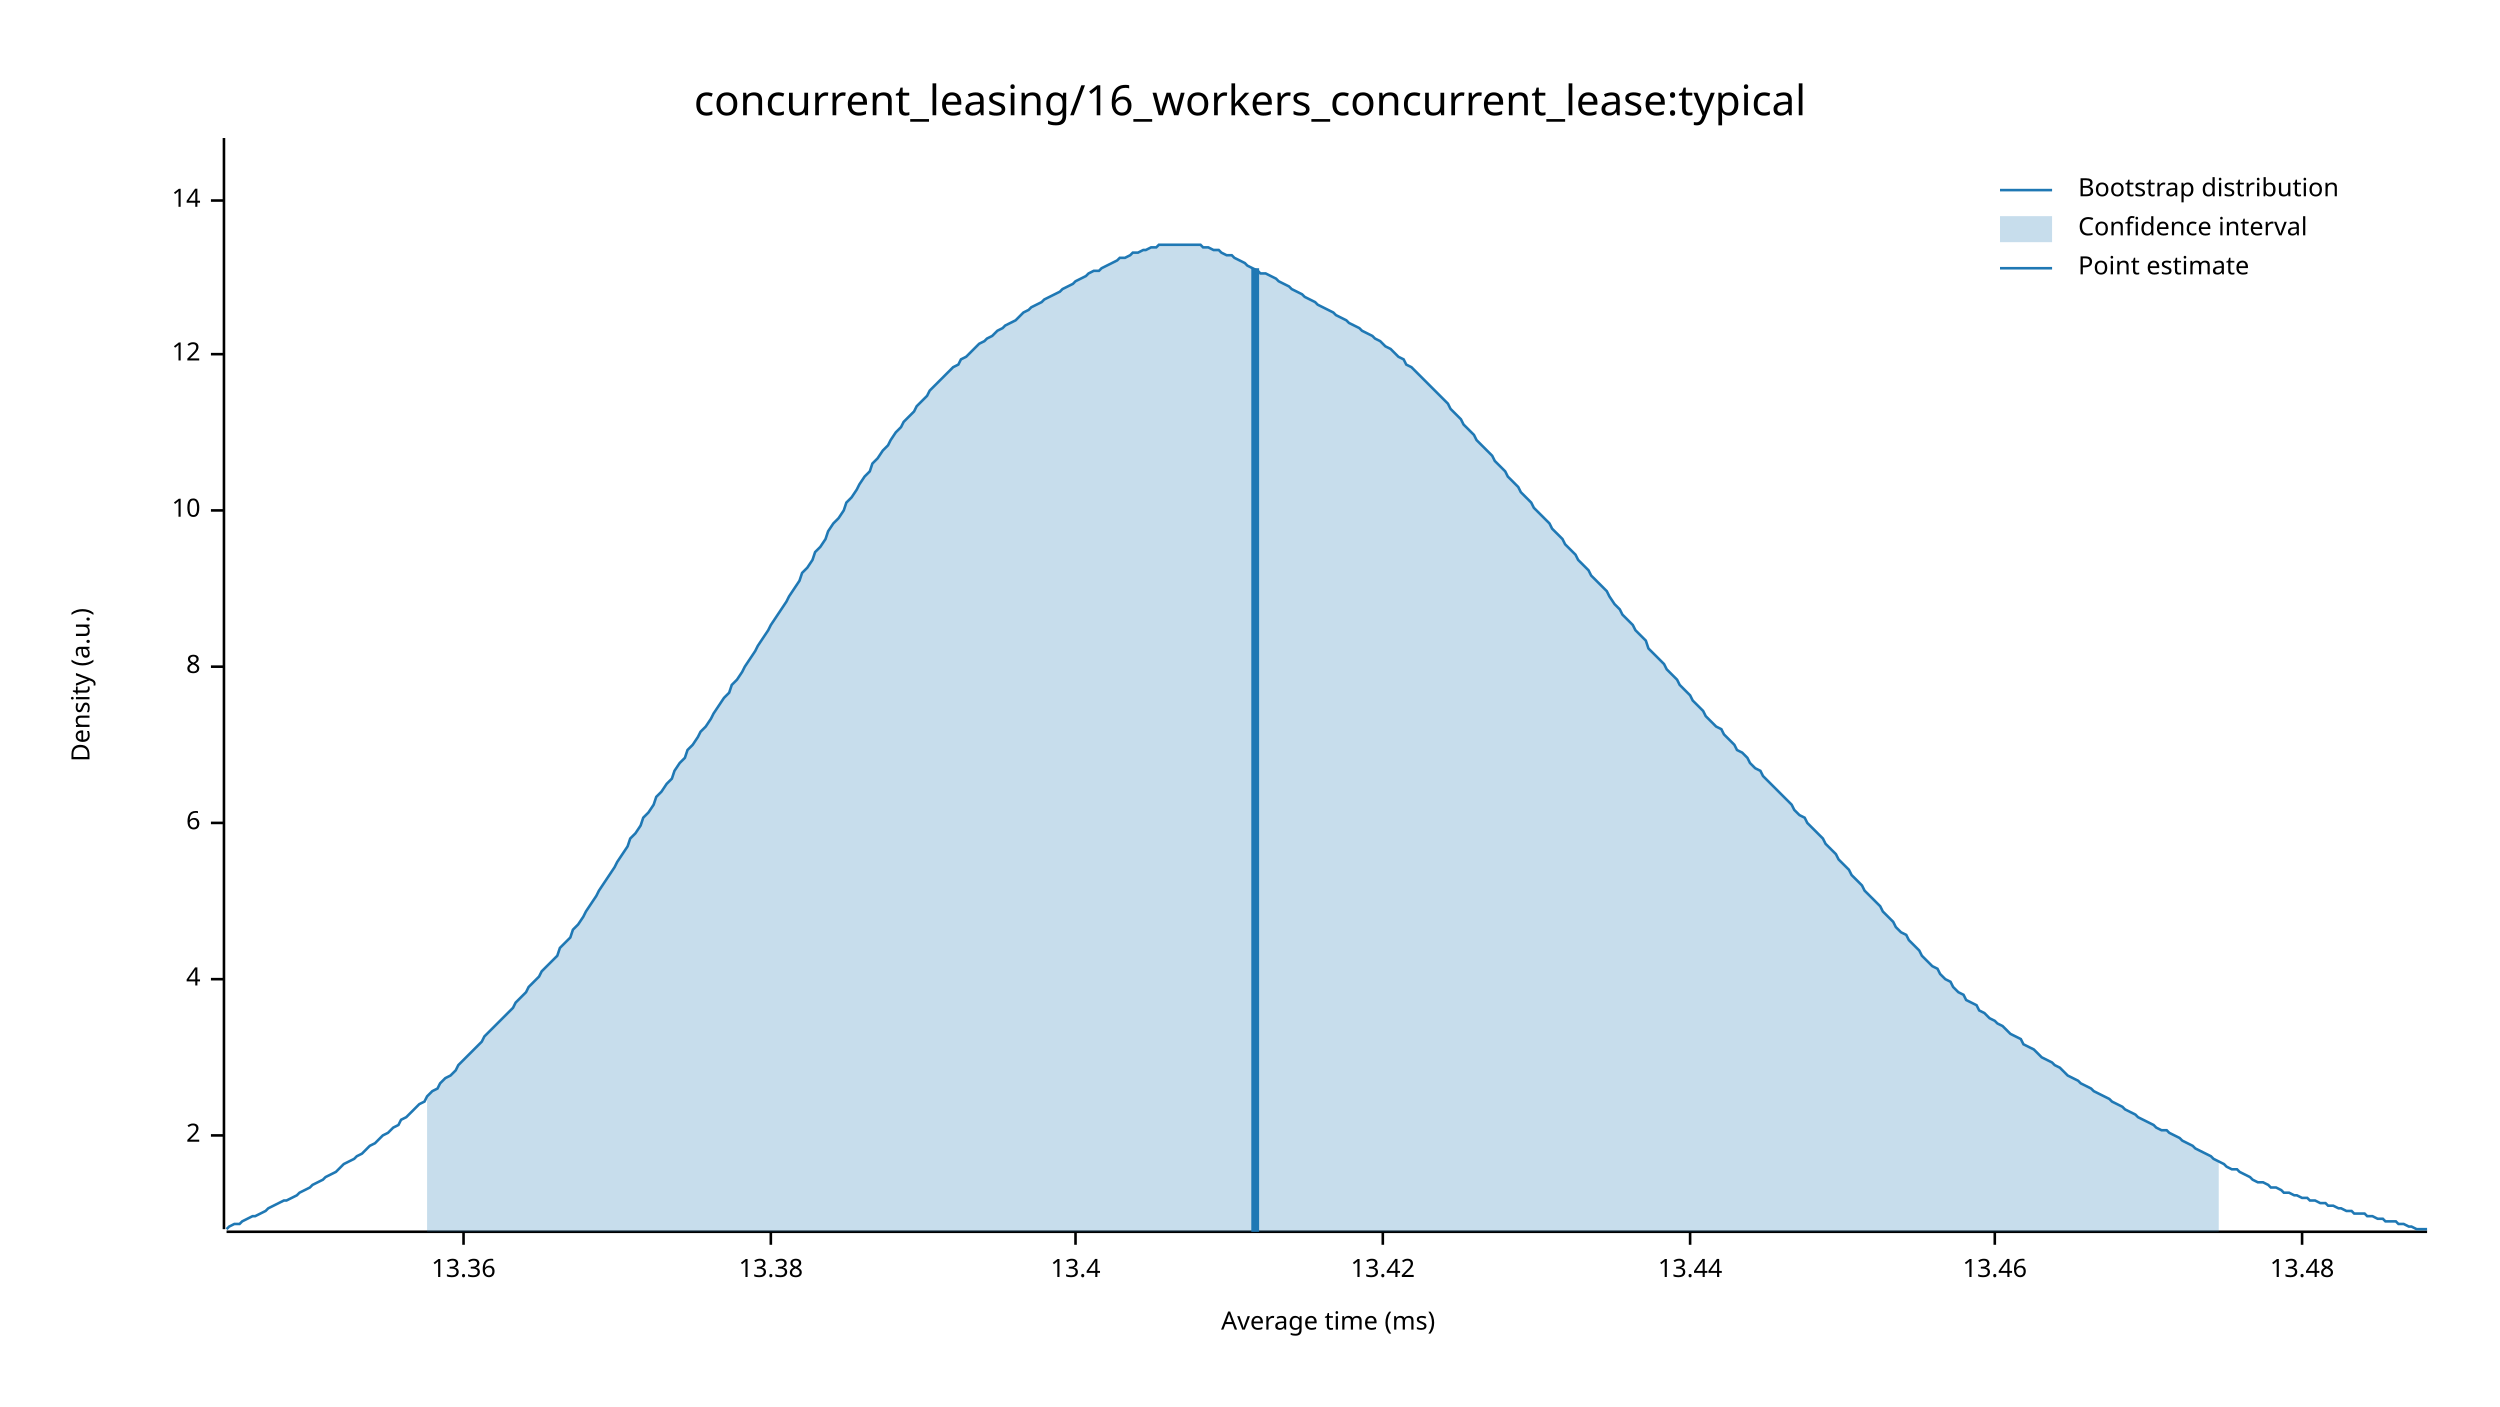
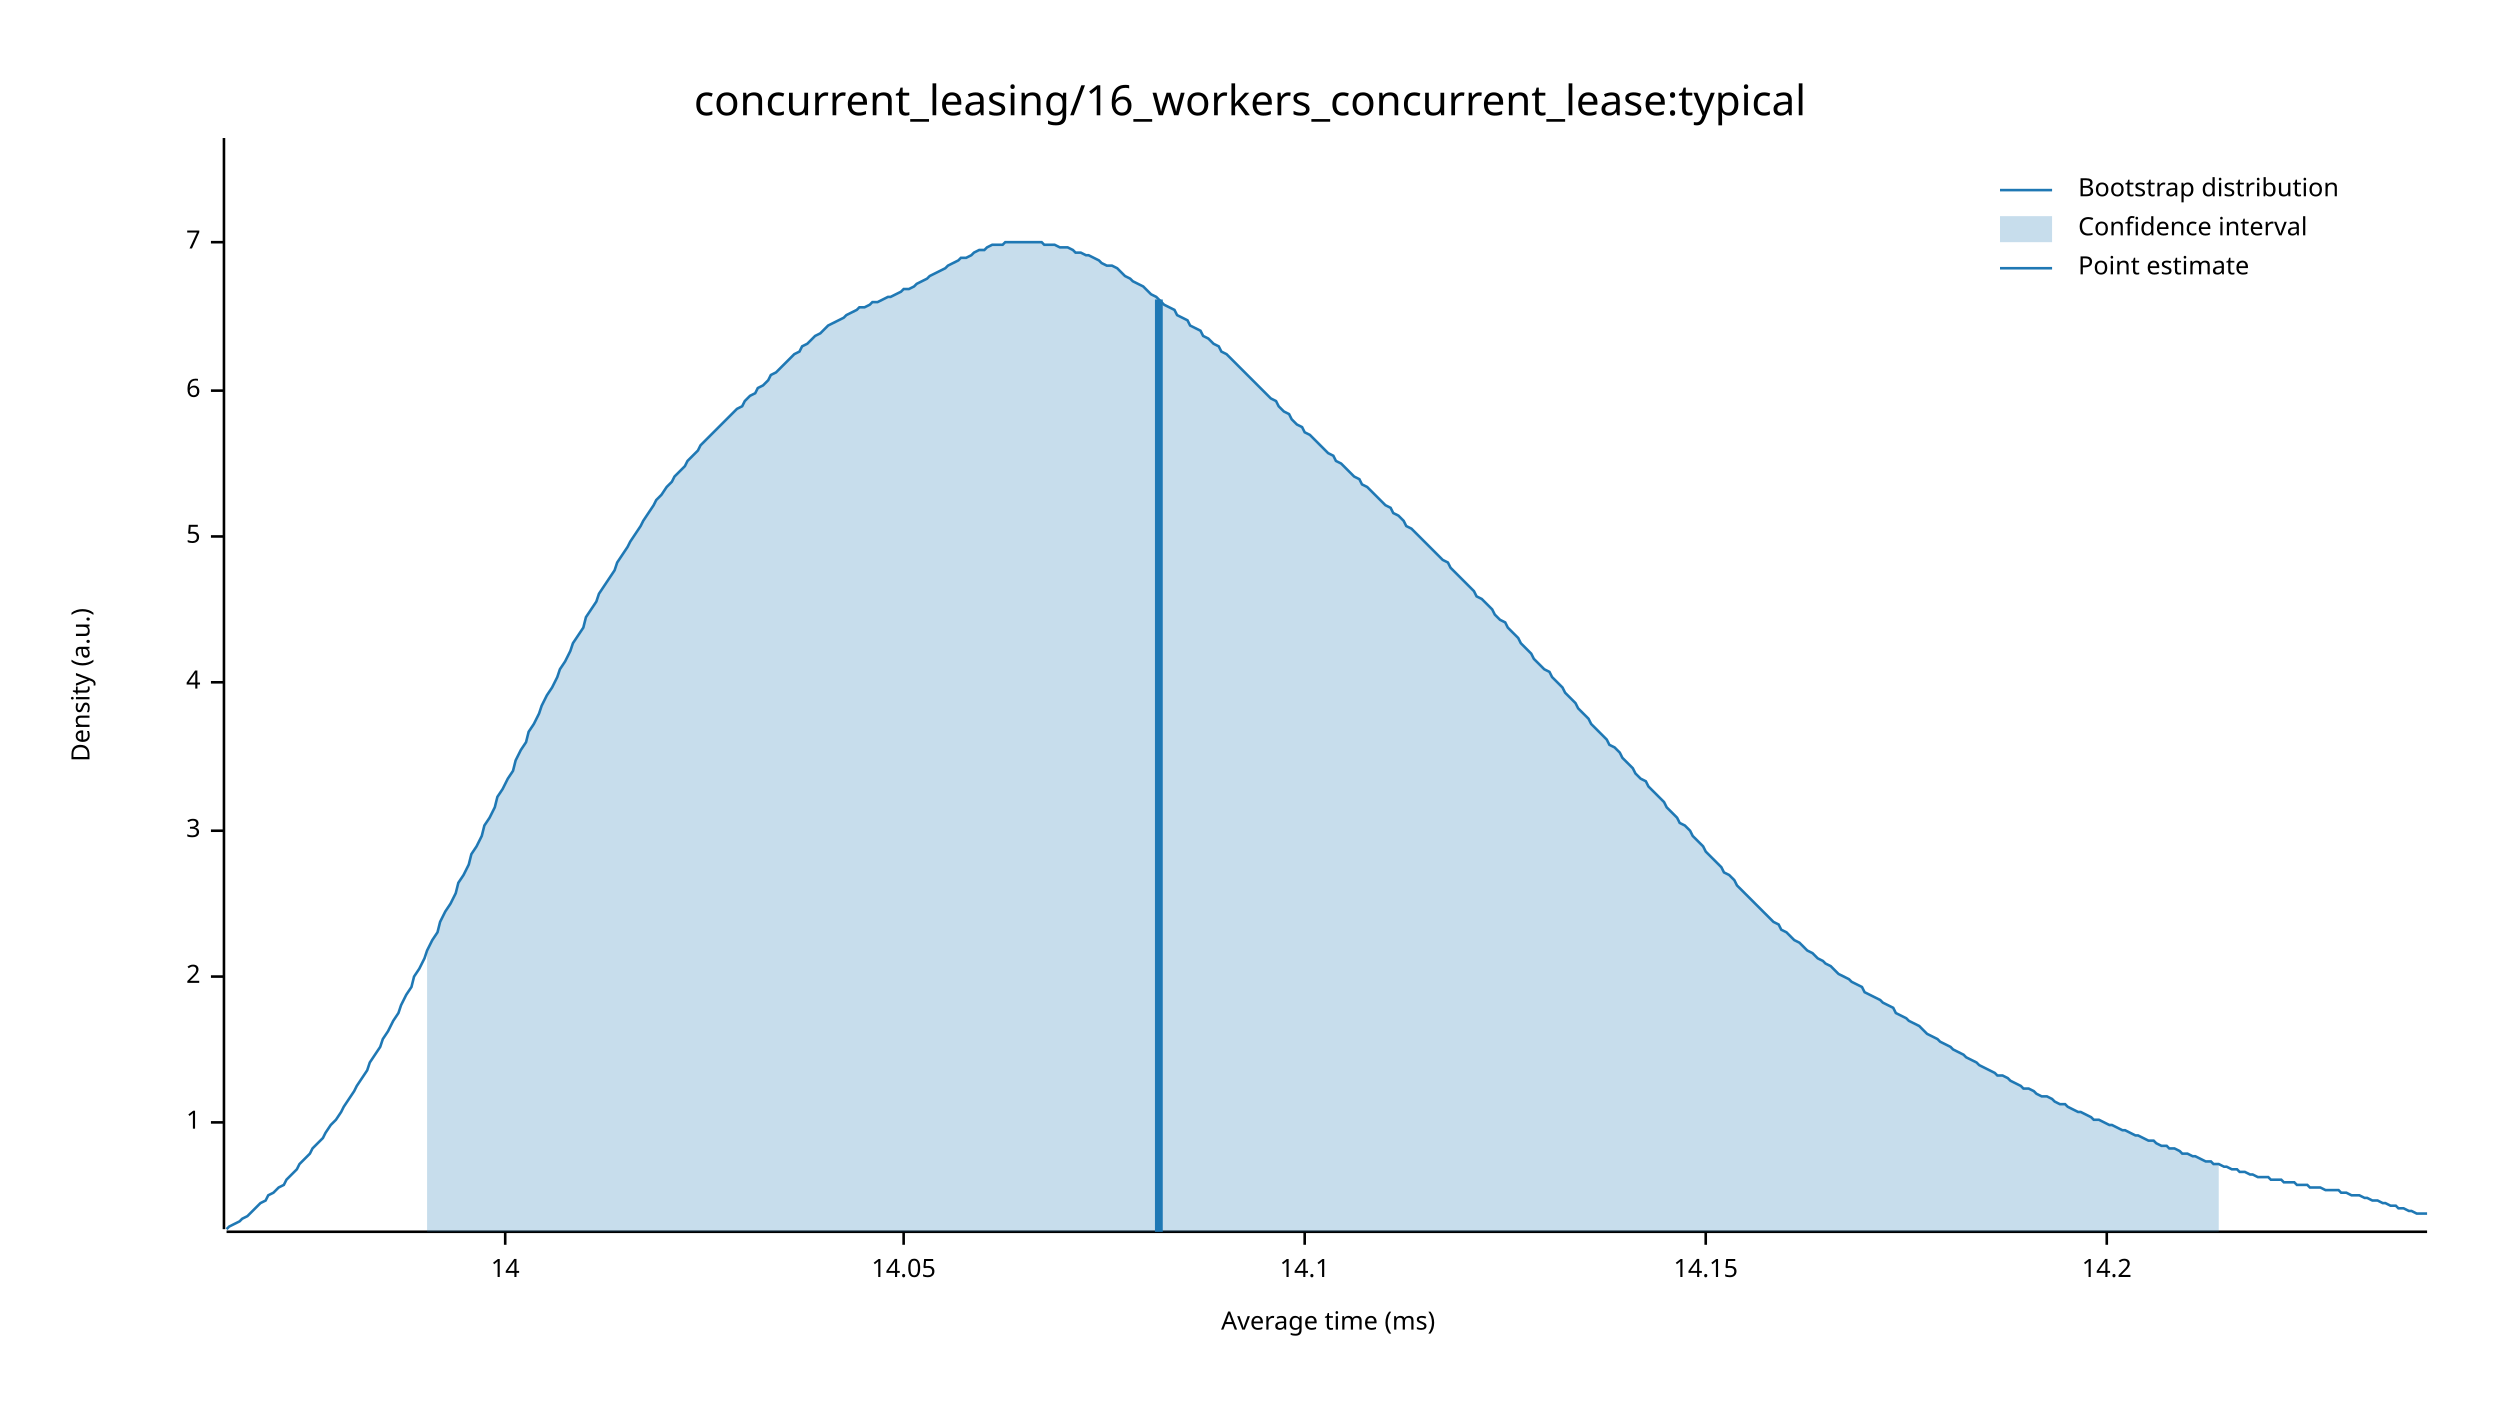
<svg xmlns="http://www.w3.org/2000/svg" width="960" height="540" viewBox="0 0 960 540">
  <text x="480" y="32" dy="0.76em" text-anchor="middle" font-family="sans-serif" font-size="16.129" opacity="1" fill="#000000">
concurrent_leasing/16_workers_concurrent_lease:typical
</text>
  <text x="27" y="263" dy="0.76em" text-anchor="middle" font-family="sans-serif" font-size="9.677" opacity="1" fill="#000000" transform="rotate(270, 27, 263)">
Density (a.u.)
</text>
  <text x="510" y="513" dy="-0.5ex" text-anchor="middle" font-family="sans-serif" font-size="9.677" opacity="1" fill="#000000">
Average time (ms)
</text>
  <polyline fill="none" opacity="1" stroke="#000000" stroke-width="1" points="86,53 86,472 " />
-   <text x="77" y="436" dy="0.5ex" text-anchor="end" font-family="sans-serif" font-size="9.677" opacity="1" fill="#000000">
+   <text x="77" y="431" dy="0.5ex" text-anchor="end" font-family="sans-serif" font-size="9.677" opacity="1" fill="#000000">
+ 1
+ </text>
+   <polyline fill="none" opacity="1" stroke="#000000" stroke-width="1" points="81,431 86,431 " />
+   <text x="77" y="375" dy="0.5ex" text-anchor="end" font-family="sans-serif" font-size="9.677" opacity="1" fill="#000000">
2
</text>
-   <polyline fill="none" opacity="1" stroke="#000000" stroke-width="1" points="81,436 86,436 " />
-   <text x="77" y="376" dy="0.5ex" text-anchor="end" font-family="sans-serif" font-size="9.677" opacity="1" fill="#000000">
+   <polyline fill="none" opacity="1" stroke="#000000" stroke-width="1" points="81,375 86,375 " />
+   <text x="77" y="319" dy="0.5ex" text-anchor="end" font-family="sans-serif" font-size="9.677" opacity="1" fill="#000000">
+ 3
+ </text>
+   <polyline fill="none" opacity="1" stroke="#000000" stroke-width="1" points="81,319 86,319 " />
+   <text x="77" y="262" dy="0.5ex" text-anchor="end" font-family="sans-serif" font-size="9.677" opacity="1" fill="#000000">
4
</text>
-   <polyline fill="none" opacity="1" stroke="#000000" stroke-width="1" points="81,376 86,376 " />
-   <text x="77" y="316" dy="0.5ex" text-anchor="end" font-family="sans-serif" font-size="9.677" opacity="1" fill="#000000">
+   <polyline fill="none" opacity="1" stroke="#000000" stroke-width="1" points="81,262 86,262 " />
+   <text x="77" y="206" dy="0.5ex" text-anchor="end" font-family="sans-serif" font-size="9.677" opacity="1" fill="#000000">
+ 5
+ </text>
+   <polyline fill="none" opacity="1" stroke="#000000" stroke-width="1" points="81,206 86,206 " />
+   <text x="77" y="150" dy="0.5ex" text-anchor="end" font-family="sans-serif" font-size="9.677" opacity="1" fill="#000000">
6
</text>
-   <polyline fill="none" opacity="1" stroke="#000000" stroke-width="1" points="81,316 86,316 " />
-   <text x="77" y="256" dy="0.5ex" text-anchor="end" font-family="sans-serif" font-size="9.677" opacity="1" fill="#000000">
- 8
+   <polyline fill="none" opacity="1" stroke="#000000" stroke-width="1" points="81,150 86,150 " />
+   <text x="77" y="93" dy="0.5ex" text-anchor="end" font-family="sans-serif" font-size="9.677" opacity="1" fill="#000000">
+ 7
</text>
-   <polyline fill="none" opacity="1" stroke="#000000" stroke-width="1" points="81,256 86,256 " />
-   <text x="77" y="196" dy="0.5ex" text-anchor="end" font-family="sans-serif" font-size="9.677" opacity="1" fill="#000000">
- 10
- </text>
-   <polyline fill="none" opacity="1" stroke="#000000" stroke-width="1" points="81,196 86,196 " />
-   <text x="77" y="136" dy="0.5ex" text-anchor="end" font-family="sans-serif" font-size="9.677" opacity="1" fill="#000000">
- 12
- </text>
-   <polyline fill="none" opacity="1" stroke="#000000" stroke-width="1" points="81,136 86,136 " />
-   <text x="77" y="77" dy="0.5ex" text-anchor="end" font-family="sans-serif" font-size="9.677" opacity="1" fill="#000000">
+   <polyline fill="none" opacity="1" stroke="#000000" stroke-width="1" points="81,93 86,93 " />
+   <polyline fill="none" opacity="1" stroke="#000000" stroke-width="1" points="87,473 932,473 " />
+   <text x="194" y="483" dy="0.76em" text-anchor="middle" font-family="sans-serif" font-size="9.677" opacity="1" fill="#000000">
14
</text>
-   <polyline fill="none" opacity="1" stroke="#000000" stroke-width="1" points="81,77 86,77 " />
-   <polyline fill="none" opacity="1" stroke="#000000" stroke-width="1" points="87,473 932,473 " />
-   <text x="178" y="483" dy="0.76em" text-anchor="middle" font-family="sans-serif" font-size="9.677" opacity="1" fill="#000000">
- 13.36
+   <polyline fill="none" opacity="1" stroke="#000000" stroke-width="1" points="194,473 194,478 " />
+   <text x="347" y="483" dy="0.76em" text-anchor="middle" font-family="sans-serif" font-size="9.677" opacity="1" fill="#000000">
+ 14.05
</text>
-   <polyline fill="none" opacity="1" stroke="#000000" stroke-width="1" points="178,473 178,478 " />
-   <text x="296" y="483" dy="0.76em" text-anchor="middle" font-family="sans-serif" font-size="9.677" opacity="1" fill="#000000">
- 13.38
+   <polyline fill="none" opacity="1" stroke="#000000" stroke-width="1" points="347,473 347,478 " />
+   <text x="501" y="483" dy="0.76em" text-anchor="middle" font-family="sans-serif" font-size="9.677" opacity="1" fill="#000000">
+ 14.1
</text>
-   <polyline fill="none" opacity="1" stroke="#000000" stroke-width="1" points="296,473 296,478 " />
-   <text x="413" y="483" dy="0.76em" text-anchor="middle" font-family="sans-serif" font-size="9.677" opacity="1" fill="#000000">
- 13.4
+   <polyline fill="none" opacity="1" stroke="#000000" stroke-width="1" points="501,473 501,478 " />
+   <text x="655" y="483" dy="0.76em" text-anchor="middle" font-family="sans-serif" font-size="9.677" opacity="1" fill="#000000">
+ 14.15
</text>
-   <polyline fill="none" opacity="1" stroke="#000000" stroke-width="1" points="413,473 413,478 " />
-   <text x="531" y="483" dy="0.76em" text-anchor="middle" font-family="sans-serif" font-size="9.677" opacity="1" fill="#000000">
- 13.42
+   <polyline fill="none" opacity="1" stroke="#000000" stroke-width="1" points="655,473 655,478 " />
+   <text x="809" y="483" dy="0.76em" text-anchor="middle" font-family="sans-serif" font-size="9.677" opacity="1" fill="#000000">
+ 14.2
</text>
-   <polyline fill="none" opacity="1" stroke="#000000" stroke-width="1" points="531,473 531,478 " />
-   <text x="649" y="483" dy="0.76em" text-anchor="middle" font-family="sans-serif" font-size="9.677" opacity="1" fill="#000000">
- 13.44
- </text>
-   <polyline fill="none" opacity="1" stroke="#000000" stroke-width="1" points="649,473 649,478 " />
-   <text x="766" y="483" dy="0.76em" text-anchor="middle" font-family="sans-serif" font-size="9.677" opacity="1" fill="#000000">
- 13.46
- </text>
-   <polyline fill="none" opacity="1" stroke="#000000" stroke-width="1" points="766,473 766,478 " />
-   <text x="884" y="483" dy="0.76em" text-anchor="middle" font-family="sans-serif" font-size="9.677" opacity="1" fill="#000000">
- 13.48
- </text>
-   <polyline fill="none" opacity="1" stroke="#000000" stroke-width="1" points="884,473 884,478 " />
-   <polyline fill="none" opacity="1" stroke="#1F78B4" stroke-width="1" points="87,472 88,471 90,470 92,470 93,469 95,468 97,467 98,467 100,466 102,465 103,464 105,463 107,462 109,461 110,461 112,460 114,459 115,458 117,457 119,456 120,455 122,454 124,453 125,452 127,451 129,450 131,448 132,447 134,446 136,445 137,444 139,443 141,441 142,440 144,439 146,437 147,436 149,435 151,433 153,432 154,430 156,429 158,427 159,426 161,424 163,423 164,421 166,419 168,418 169,416 171,414 173,413 175,411 176,409 178,407 180,405 181,404 183,402 185,400 186,398 188,396 190,394 191,393 193,391 195,389 197,387 198,385 200,383 202,381 203,379 205,377 207,375 208,373 210,371 212,369 214,367 215,364 217,362 219,360 220,357 222,355 224,352 225,350 227,347 229,344 230,342 232,339 234,336 236,333 237,331 239,328 241,325 242,322 244,320 246,317 247,314 249,312 251,309 252,306 254,304 256,301 258,299 259,296 261,293 263,291 264,288 266,286 268,283 269,281 271,279 273,276 274,274 276,271 278,268 280,266 281,263 283,261 285,258 286,256 288,253 290,250 291,248 293,245 295,242 296,240 298,237 300,234 302,231 303,229 305,226 307,223 308,220 310,218 312,215 313,212 315,210 317,207 318,204 320,201 322,199 324,196 325,193 327,191 329,188 330,186 332,183 334,181 335,178 337,176 339,173 341,171 342,169 344,166 346,164 347,162 349,160 351,158 352,156 354,154 356,152 357,150 359,148 361,146 363,144 364,143 366,141 368,140 369,138 371,137 373,135 374,134 376,132 378,131 379,130 381,129 383,127 385,126 386,125 388,124 390,123 391,122 393,120 395,119 396,118 398,117 400,116 401,115 403,114 405,113 407,112 408,111 410,110 412,109 413,108 415,107 417,106 418,105 420,104 422,104 423,103 425,102 427,101 429,100 430,99 432,99 434,98 435,97 437,97 439,96 440,96 442,95 444,95 445,94 447,94 449,94 451,94 452,94 454,94 456,94 457,94 459,94 461,94 462,95 464,95 466,96 468,96 469,97 471,98 473,98 474,99 476,100 478,101 479,102 481,103 483,104 484,105 486,105 488,106 490,107 491,108 493,109 495,110 496,111 498,112 500,113 501,114 503,115 505,116 506,117 508,118 510,119 512,120 513,121 515,122 517,123 518,124 520,125 522,126 523,127 525,128 527,129 528,130 530,131 532,133 534,134 535,135 537,137 539,138 540,140 542,141 544,143 545,144 547,146 549,148 550,149 552,151 554,153 556,155 557,157 559,159 561,161 562,163 564,165 566,167 567,169 569,171 571,173 573,175 574,177 576,179 578,181 579,183 581,185 583,187 584,189 586,191 588,193 589,195 591,197 593,199 595,201 596,203 598,205 600,207 601,209 603,211 605,213 606,215 608,217 610,219 611,221 613,223 615,225 617,227 618,229 620,232 622,234 623,236 625,238 627,240 628,242 630,244 632,246 633,249 635,251 637,253 639,255 640,257 642,259 644,261 645,263 647,265 649,267 650,269 652,271 654,273 655,275 657,277 659,279 661,280 662,282 664,284 666,286 667,288 669,289 671,291 672,293 674,295 676,296 677,298 679,300 681,302 683,304 684,305 686,307 688,309 689,311 691,313 693,314 694,316 696,318 698,320 700,322 701,324 703,326 705,328 706,330 708,332 710,334 711,336 713,338 715,340 716,342 718,344 720,346 722,348 723,350 725,352 727,354 728,356 730,358 732,359 733,361 735,363 737,365 738,367 740,369 742,371 744,372 745,374 747,376 749,377 750,379 752,381 754,382 755,384 757,385 759,386 760,388 762,389 764,391 766,392 767,393 769,394 771,396 772,397 774,398 776,399 777,401 779,402 781,403 782,404 784,406 786,407 788,408 789,409 791,410 793,412 794,413 796,414 798,415 799,416 801,417 803,418 804,419 806,420 808,421 810,422 811,423 813,424 815,425 816,426 818,427 820,428 821,429 823,430 825,431 827,432 828,433 830,434 832,434 833,435 835,436 837,437 838,438 840,439 842,440 843,441 845,442 847,443 849,444 850,445 852,446 854,447 855,448 857,449 859,449 860,450 862,451 864,452 865,453 867,454 869,454 871,455 872,456 874,456 876,457 877,458 879,458 881,459 882,459 884,460 886,460 887,461 889,461 891,462 893,462 894,463 896,463 898,464 899,464 901,465 903,465 904,466 906,466 908,466 909,467 911,467 913,468 915,468 916,469 918,469 920,469 921,470 923,470 925,471 926,471 928,472 930,472 932,472 " />
-   <polygon opacity="0.25" fill="#1F78B4" points="164,421 166,419 168,418 169,416 171,414 173,413 175,411 176,409 178,407 180,405 181,404 183,402 185,400 186,398 188,396 190,394 191,393 193,391 195,389 197,387 198,385 200,383 202,381 203,379 205,377 207,375 208,373 210,371 212,369 214,367 215,364 217,362 219,360 220,357 222,355 224,352 225,350 227,347 229,344 230,342 232,339 234,336 236,333 237,331 239,328 241,325 242,322 244,320 246,317 247,314 249,312 251,309 252,306 254,304 256,301 258,299 259,296 261,293 263,291 264,288 266,286 268,283 269,281 271,279 273,276 274,274 276,271 278,268 280,266 281,263 283,261 285,258 286,256 288,253 290,250 291,248 293,245 295,242 296,240 298,237 300,234 302,231 303,229 305,226 307,223 308,220 310,218 312,215 313,212 315,210 317,207 318,204 320,201 322,199 324,196 325,193 327,191 329,188 330,186 332,183 334,181 335,178 337,176 339,173 341,171 342,169 344,166 346,164 347,162 349,160 351,158 352,156 354,154 356,152 357,150 359,148 361,146 363,144 364,143 366,141 368,140 369,138 371,137 373,135 374,134 376,132 378,131 379,130 381,129 383,127 385,126 386,125 388,124 390,123 391,122 393,120 395,119 396,118 398,117 400,116 401,115 403,114 405,113 407,112 408,111 410,110 412,109 413,108 415,107 417,106 418,105 420,104 422,104 423,103 425,102 427,101 429,100 430,99 432,99 434,98 435,97 437,97 439,96 440,96 442,95 444,95 445,94 447,94 449,94 451,94 452,94 454,94 456,94 457,94 459,94 461,94 462,95 464,95 466,96 468,96 469,97 471,98 473,98 474,99 476,100 478,101 479,102 481,103 483,104 484,105 486,105 488,106 490,107 491,108 493,109 495,110 496,111 498,112 500,113 501,114 503,115 505,116 506,117 508,118 510,119 512,120 513,121 515,122 517,123 518,124 520,125 522,126 523,127 525,128 527,129 528,130 530,131 532,133 534,134 535,135 537,137 539,138 540,140 542,141 544,143 545,144 547,146 549,148 550,149 552,151 554,153 556,155 557,157 559,159 561,161 562,163 564,165 566,167 567,169 569,171 571,173 573,175 574,177 576,179 578,181 579,183 581,185 583,187 584,189 586,191 588,193 589,195 591,197 593,199 595,201 596,203 598,205 600,207 601,209 603,211 605,213 606,215 608,217 610,219 611,221 613,223 615,225 617,227 618,229 620,232 622,234 623,236 625,238 627,240 628,242 630,244 632,246 633,249 635,251 637,253 639,255 640,257 642,259 644,261 645,263 647,265 649,267 650,269 652,271 654,273 655,275 657,277 659,279 661,280 662,282 664,284 666,286 667,288 669,289 671,291 672,293 674,295 676,296 677,298 679,300 681,302 683,304 684,305 686,307 688,309 689,311 691,313 693,314 694,316 696,318 698,320 700,322 701,324 703,326 705,328 706,330 708,332 710,334 711,336 713,338 715,340 716,342 718,344 720,346 722,348 723,350 725,352 727,354 728,356 730,358 732,359 733,361 735,363 737,365 738,367 740,369 742,371 744,372 745,374 747,376 749,377 750,379 752,381 754,382 755,384 757,385 759,386 760,388 762,389 764,391 766,392 767,393 769,394 771,396 772,397 774,398 776,399 777,401 779,402 781,403 782,404 784,406 786,407 788,408 789,409 791,410 793,412 794,413 796,414 798,415 799,416 801,417 803,418 804,419 806,420 808,421 810,422 811,423 813,424 815,425 816,426 818,427 820,428 821,429 823,430 825,431 827,432 828,433 830,434 832,434 833,435 835,436 837,437 838,438 840,439 842,440 843,441 845,442 847,443 849,444 850,445 852,446 852,473 164,473 " />
-   <polyline fill="none" opacity="1" stroke="#1F78B4" stroke-width="3" points="482,473 482,103 " />
+   <polyline fill="none" opacity="1" stroke="#000000" stroke-width="1" points="809,473 809,478 " />
+   <polyline fill="none" opacity="1" stroke="#1F78B4" stroke-width="1" points="87,472 88,471 90,470 92,469 93,468 95,467 97,465 98,464 100,462 102,461 103,459 105,458 107,456 109,455 110,453 112,451 114,449 115,447 117,445 119,443 120,441 122,439 124,437 125,435 127,432 129,430 131,427 132,425 134,422 136,419 137,417 139,414 141,411 142,408 144,405 146,402 147,399 149,396 151,392 153,389 154,386 156,382 158,379 159,375 161,372 163,368 164,365 166,361 168,358 169,354 171,350 173,347 175,343 176,339 178,336 180,332 181,328 183,325 185,321 186,317 188,314 190,310 191,306 193,303 195,299 197,296 198,292 200,288 202,285 203,281 205,278 207,274 208,271 210,267 212,264 214,260 215,257 217,254 219,250 220,247 222,244 224,241 225,237 227,234 229,231 230,228 232,225 234,222 236,219 237,216 239,213 241,210 242,208 244,205 246,202 247,200 249,197 251,194 252,192 254,190 256,187 258,185 259,183 261,181 263,179 264,177 266,175 268,173 269,171 271,169 273,167 274,166 276,164 278,162 280,160 281,159 283,157 285,156 286,154 288,152 290,151 291,149 293,148 295,146 296,144 298,143 300,141 302,139 303,138 305,136 307,135 308,133 310,132 312,130 313,129 315,128 317,126 318,125 320,124 322,123 324,122 325,121 327,120 329,119 330,118 332,118 334,117 335,116 337,116 339,115 341,114 342,114 344,113 346,112 347,111 349,111 351,110 352,109 354,108 356,107 357,106 359,105 361,104 363,103 364,102 366,101 368,100 369,99 371,99 373,98 374,97 376,96 378,96 379,95 381,94 383,94 385,94 386,93 388,93 390,93 391,93 393,93 395,93 396,93 398,93 400,93 401,94 403,94 405,94 407,95 408,95 410,95 412,96 413,97 415,97 417,98 418,98 420,99 422,100 423,101 425,102 427,102 429,103 430,104 432,106 434,107 435,108 437,109 439,110 440,111 442,113 444,114 445,115 447,117 449,118 451,119 452,121 454,122 456,123 457,125 459,126 461,127 462,129 464,130 466,132 468,133 469,135 471,136 473,138 474,139 476,141 478,143 479,144 481,146 483,148 484,149 486,151 488,153 490,154 491,156 493,158 495,159 496,161 498,163 500,164 501,166 503,167 505,169 506,170 508,172 510,174 512,175 513,177 515,178 517,180 518,181 520,183 522,184 523,186 525,187 527,189 528,190 530,192 532,194 534,195 535,197 537,198 539,200 540,202 542,203 544,205 545,206 547,208 549,210 550,211 552,213 554,215 556,216 557,218 559,220 561,222 562,223 564,225 566,227 567,229 569,230 571,232 573,234 574,236 576,238 578,239 579,241 581,243 583,245 584,247 586,249 588,251 589,253 591,255 593,257 595,258 596,260 598,262 600,264 601,266 603,268 605,270 606,272 608,274 610,276 611,278 613,280 615,282 617,284 618,286 620,287 622,289 623,291 625,293 627,295 628,297 630,299 632,300 633,302 635,304 637,306 639,308 640,310 642,312 644,314 645,316 647,317 649,319 650,321 652,323 654,325 655,327 657,329 659,331 661,333 662,335 664,336 666,338 667,340 669,342 671,344 672,345 674,347 676,349 677,350 679,352 681,354 683,355 684,357 686,358 688,360 689,361 691,362 693,364 694,365 696,366 698,368 700,369 701,370 703,371 705,373 706,374 708,375 710,376 711,377 713,378 715,379 716,381 718,382 720,383 722,384 723,385 725,386 727,387 728,389 730,390 732,391 733,392 735,393 737,394 738,395 740,397 742,398 744,399 745,400 747,401 749,402 750,403 752,404 754,405 755,406 757,407 759,408 760,409 762,410 764,411 766,412 767,413 769,413 771,414 772,415 774,416 776,417 777,418 779,418 781,419 782,420 784,421 786,421 788,422 789,423 791,424 793,424 794,425 796,426 798,427 799,427 801,428 803,429 804,430 806,430 808,431 810,432 811,432 813,433 815,434 816,434 818,435 820,436 821,436 823,437 825,438 827,438 828,439 830,440 832,440 833,441 835,441 837,442 838,443 840,443 842,444 843,444 845,445 847,446 849,446 850,447 852,447 854,448 855,448 857,449 859,449 860,450 862,450 864,451 865,451 867,452 869,452 871,452 872,453 874,453 876,453 877,454 879,454 881,454 882,455 884,455 886,455 887,456 889,456 891,456 893,457 894,457 896,457 898,457 899,458 901,458 903,459 904,459 906,459 908,460 909,460 911,461 913,461 915,462 916,462 918,463 920,463 921,464 923,464 925,465 926,465 928,466 930,466 932,466 " />
+   <polygon opacity="0.25" fill="#1F78B4" points="164,365 166,361 168,358 169,354 171,350 173,347 175,343 176,339 178,336 180,332 181,328 183,325 185,321 186,317 188,314 190,310 191,306 193,303 195,299 197,296 198,292 200,288 202,285 203,281 205,278 207,274 208,271 210,267 212,264 214,260 215,257 217,254 219,250 220,247 222,244 224,241 225,237 227,234 229,231 230,228 232,225 234,222 236,219 237,216 239,213 241,210 242,208 244,205 246,202 247,200 249,197 251,194 252,192 254,190 256,187 258,185 259,183 261,181 263,179 264,177 266,175 268,173 269,171 271,169 273,167 274,166 276,164 278,162 280,160 281,159 283,157 285,156 286,154 288,152 290,151 291,149 293,148 295,146 296,144 298,143 300,141 302,139 303,138 305,136 307,135 308,133 310,132 312,130 313,129 315,128 317,126 318,125 320,124 322,123 324,122 325,121 327,120 329,119 330,118 332,118 334,117 335,116 337,116 339,115 341,114 342,114 344,113 346,112 347,111 349,111 351,110 352,109 354,108 356,107 357,106 359,105 361,104 363,103 364,102 366,101 368,100 369,99 371,99 373,98 374,97 376,96 378,96 379,95 381,94 383,94 385,94 386,93 388,93 390,93 391,93 393,93 395,93 396,93 398,93 400,93 401,94 403,94 405,94 407,95 408,95 410,95 412,96 413,97 415,97 417,98 418,98 420,99 422,100 423,101 425,102 427,102 429,103 430,104 432,106 434,107 435,108 437,109 439,110 440,111 442,113 444,114 445,115 447,117 449,118 451,119 452,121 454,122 456,123 457,125 459,126 461,127 462,129 464,130 466,132 468,133 469,135 471,136 473,138 474,139 476,141 478,143 479,144 481,146 483,148 484,149 486,151 488,153 490,154 491,156 493,158 495,159 496,161 498,163 500,164 501,166 503,167 505,169 506,170 508,172 510,174 512,175 513,177 515,178 517,180 518,181 520,183 522,184 523,186 525,187 527,189 528,190 530,192 532,194 534,195 535,197 537,198 539,200 540,202 542,203 544,205 545,206 547,208 549,210 550,211 552,213 554,215 556,216 557,218 559,220 561,222 562,223 564,225 566,227 567,229 569,230 571,232 573,234 574,236 576,238 578,239 579,241 581,243 583,245 584,247 586,249 588,251 589,253 591,255 593,257 595,258 596,260 598,262 600,264 601,266 603,268 605,270 606,272 608,274 610,276 611,278 613,280 615,282 617,284 618,286 620,287 622,289 623,291 625,293 627,295 628,297 630,299 632,300 633,302 635,304 637,306 639,308 640,310 642,312 644,314 645,316 647,317 649,319 650,321 652,323 654,325 655,327 657,329 659,331 661,333 662,335 664,336 666,338 667,340 669,342 671,344 672,345 674,347 676,349 677,350 679,352 681,354 683,355 684,357 686,358 688,360 689,361 691,362 693,364 694,365 696,366 698,368 700,369 701,370 703,371 705,373 706,374 708,375 710,376 711,377 713,378 715,379 716,381 718,382 720,383 722,384 723,385 725,386 727,387 728,389 730,390 732,391 733,392 735,393 737,394 738,395 740,397 742,398 744,399 745,400 747,401 749,402 750,403 752,404 754,405 755,406 757,407 759,408 760,409 762,410 764,411 766,412 767,413 769,413 771,414 772,415 774,416 776,417 777,418 779,418 781,419 782,420 784,421 786,421 788,422 789,423 791,424 793,424 794,425 796,426 798,427 799,427 801,428 803,429 804,430 806,430 808,431 810,432 811,432 813,433 815,434 816,434 818,435 820,436 821,436 823,437 825,438 827,438 828,439 830,440 832,440 833,441 835,441 837,442 838,443 840,443 842,444 843,444 845,445 847,446 849,446 850,447 852,447 852,473 164,473 " />
+   <polyline fill="none" opacity="1" stroke="#1F78B4" stroke-width="3" points="445,473 445,115 " />
  <text x="798" y="68" dy="0.76em" text-anchor="start" font-family="sans-serif" font-size="9.677" opacity="1" fill="#000000">
Bootstrap distribution
</text>
  <text x="798" y="83" dy="0.76em" text-anchor="start" font-family="sans-serif" font-size="9.677" opacity="1" fill="#000000">
Confidence interval
</text>
  <text x="798" y="98" dy="0.76em" text-anchor="start" font-family="sans-serif" font-size="9.677" opacity="1" fill="#000000">
Point estimate
</text>
  <polyline fill="none" opacity="1" stroke="#1F78B4" stroke-width="1" points="768,73 788,73 " />
  <rect x="768" y="83" width="20" height="10" opacity="0.25" fill="#1F78B4" stroke="none" />
  <polyline fill="none" opacity="1" stroke="#1F78B4" stroke-width="1" points="768,103 788,103 " />
</svg>
